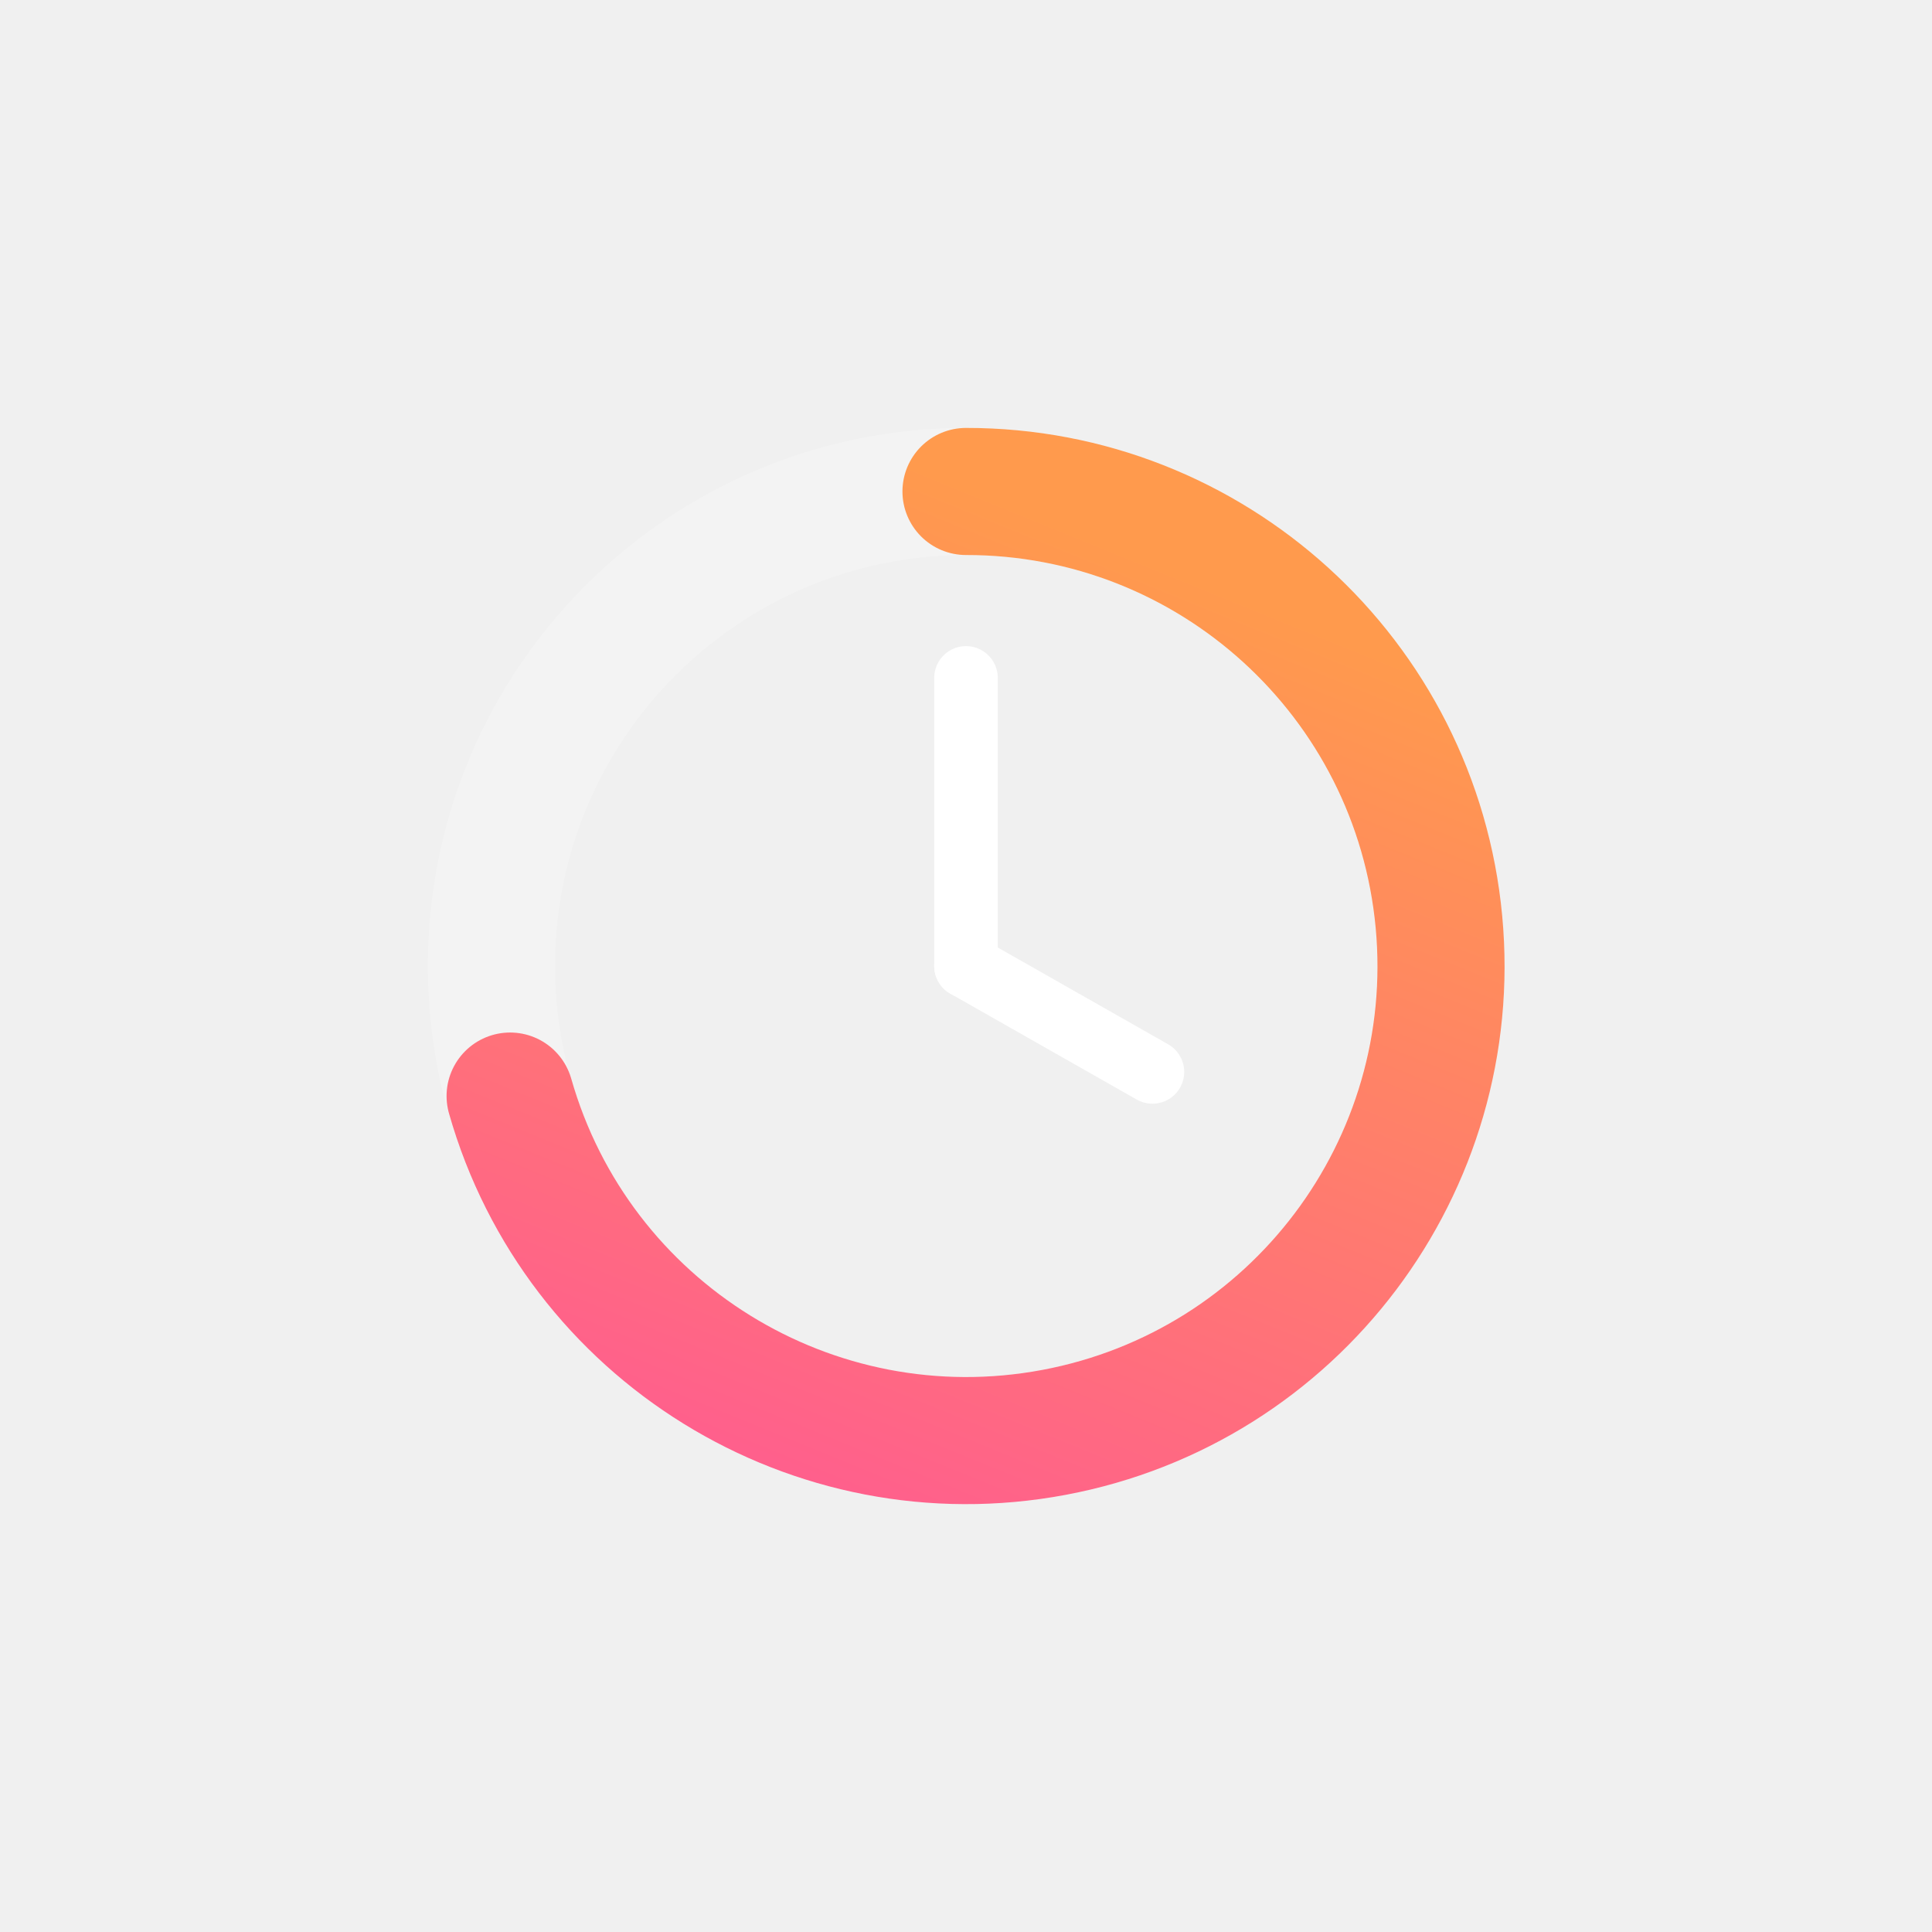
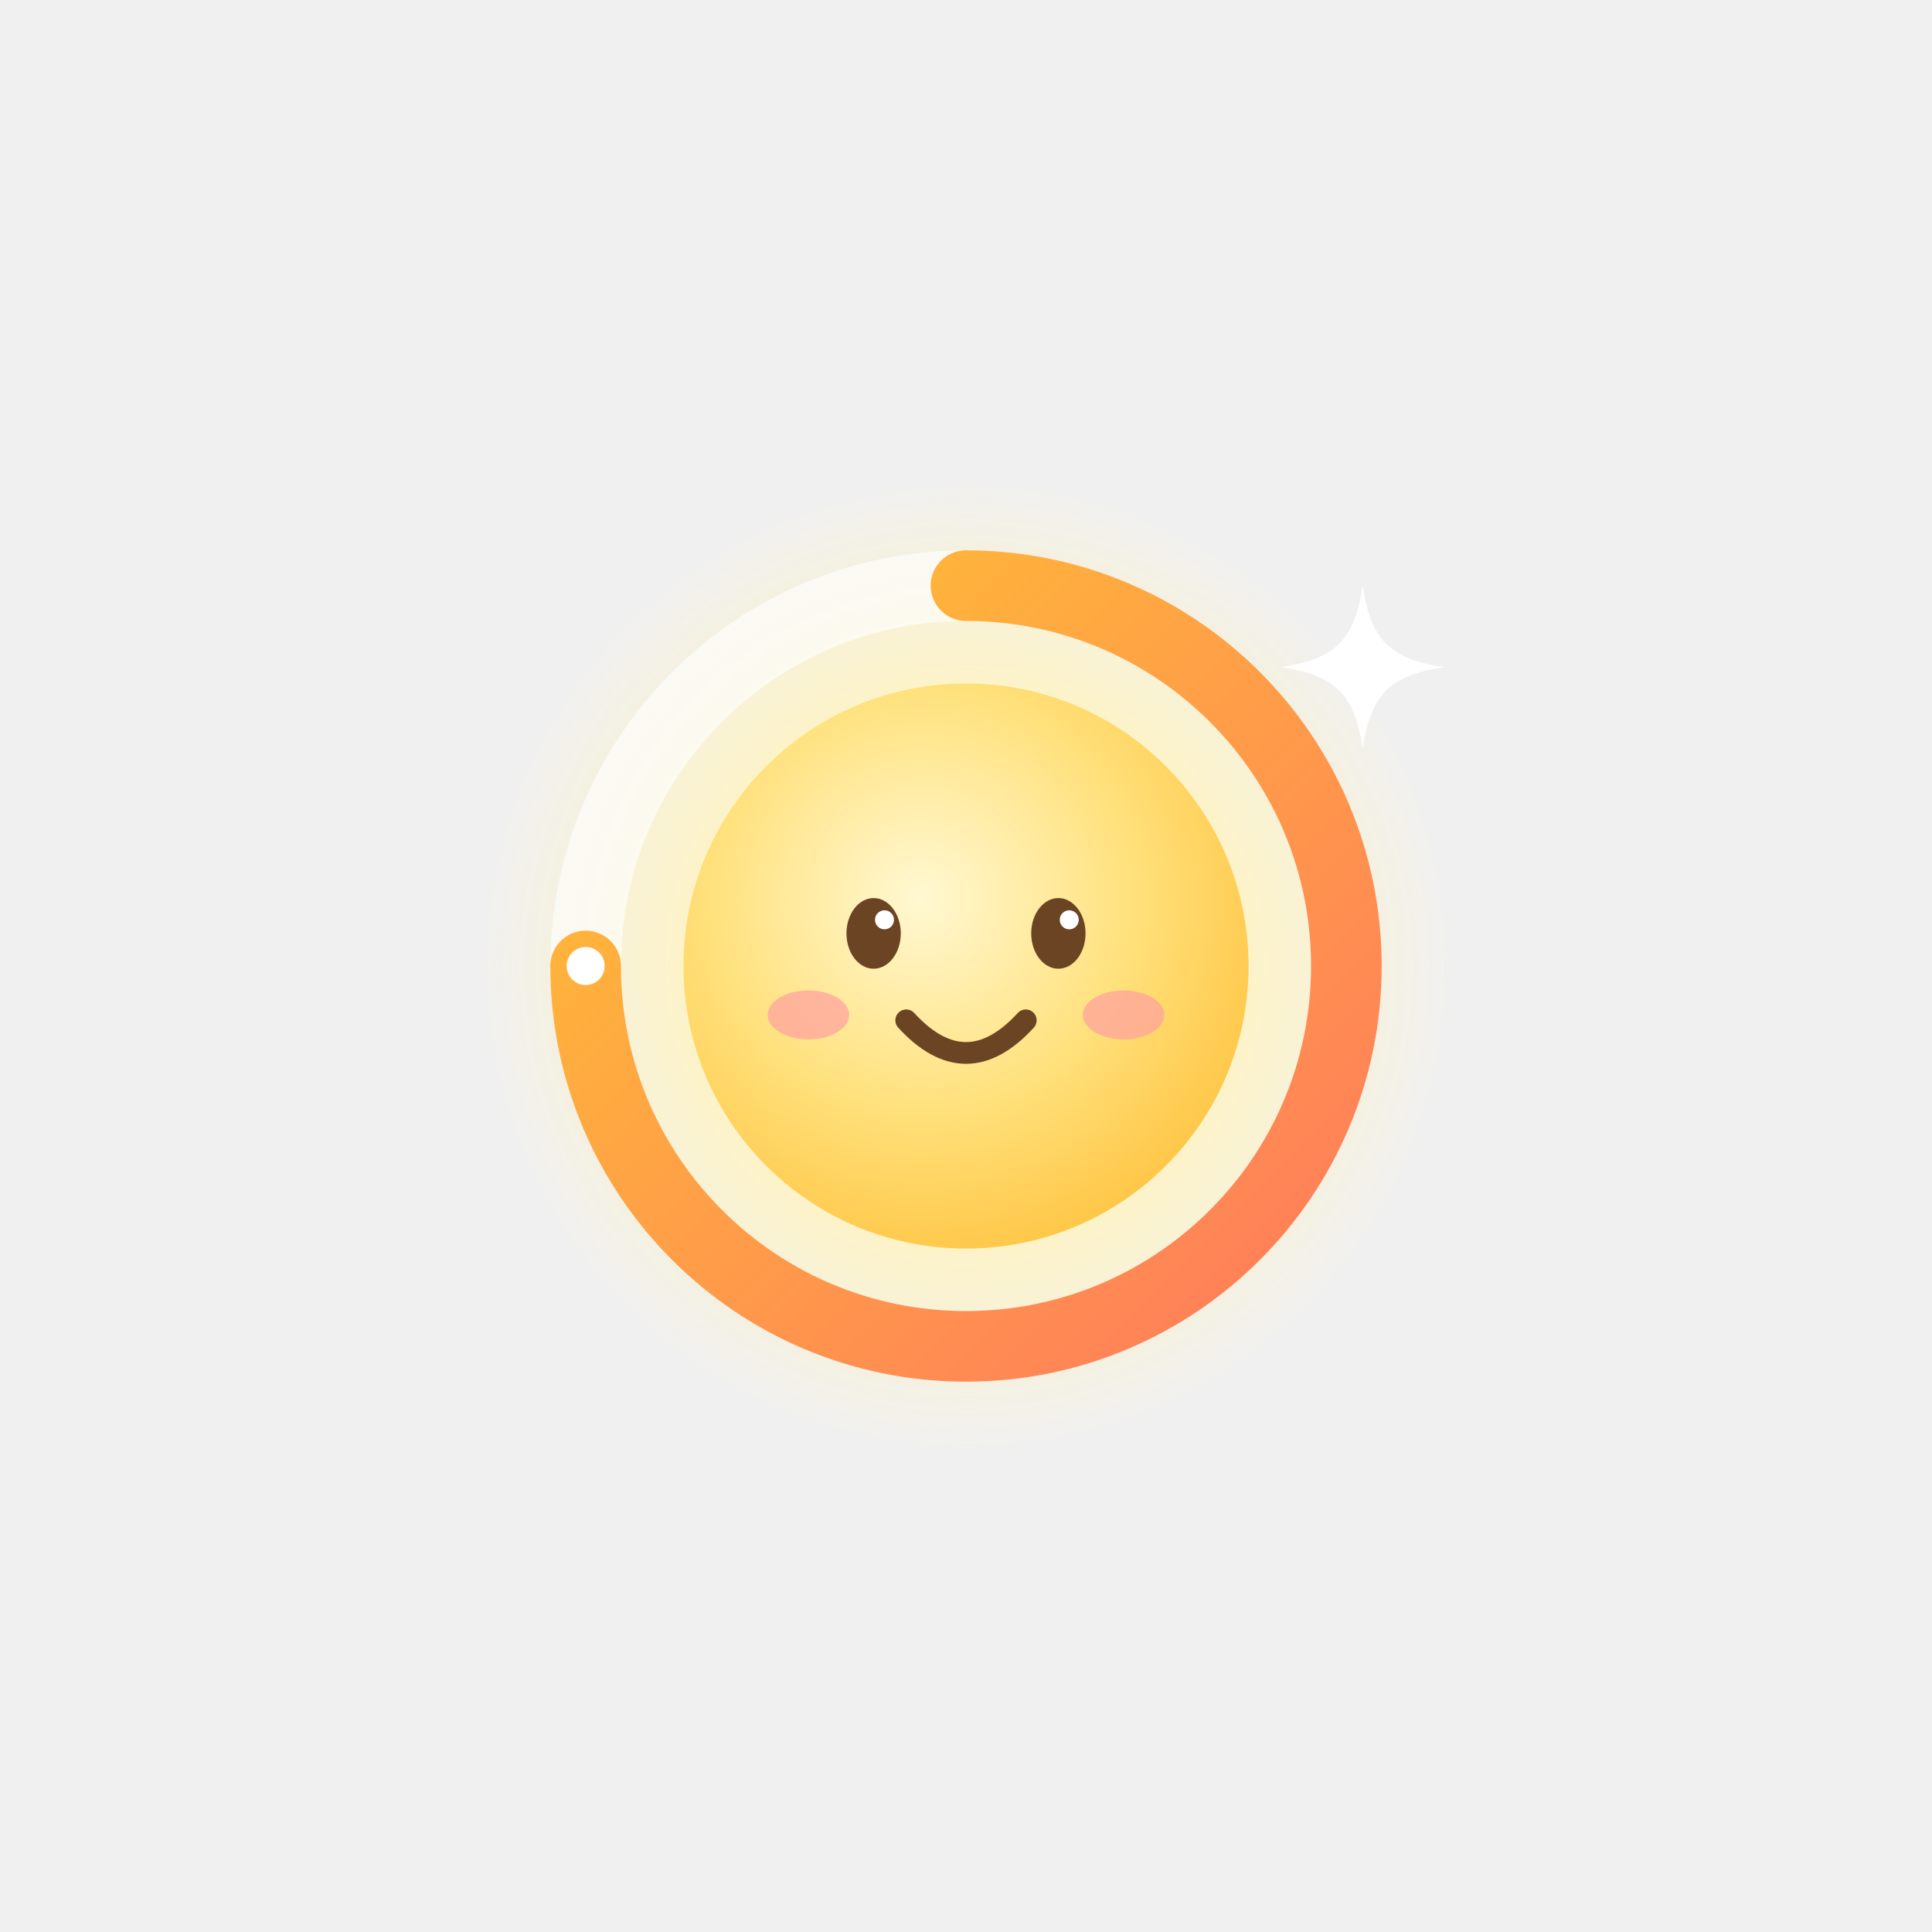
- <svg xmlns="http://www.w3.org/2000/svg" width="456" height="456" viewBox="0 0 456 456" version="1.1">
+ <svg xmlns="http://www.w3.org/2000/svg" width="512" height="512" viewBox="0 0 512 512">
  <defs>
-     <linearGradient id="arc" x1="0.5" y1="0" x2="0.1" y2="1">
-       <stop offset="0" stop-color="#FF9A4D" />
-       <stop offset="1" stop-color="#FF5D8F" />
+     <linearGradient id="sky" x1="0" y1="0" x2="0" y2="1">
+       <stop offset="0" stop-color="#78BFFF" />
+       <stop offset="0.62" stop-color="#D6EFFF" />
+       <stop offset="1" stop-color="#FFE6BC" />
    </linearGradient>
+     <radialGradient id="sun" cx="0.42" cy="0.38" r="0.7">
+       <stop offset="0" stop-color="#FFF8D2" />
+       <stop offset="0.55" stop-color="#FFE07A" />
+       <stop offset="1" stop-color="#FFC23E" />
+     </radialGradient>
+     <linearGradient id="ray" x1="0" y1="0" x2="1" y2="1">
+       <stop offset="0" stop-color="#FFC233" />
+       <stop offset="1" stop-color="#FF7A5C" />
+     </linearGradient>
+     <radialGradient id="glow" cx="0.5" cy="0.5" r="0.5">
+       <stop offset="0.55" stop-color="#FFF4C2" stop-opacity="0.9" />
+       <stop offset="1" stop-color="#FFF4C2" stop-opacity="0" />
+     </radialGradient>
  </defs>
-   <circle cx="228" cy="228" r="112" fill="none" stroke="#FFFFFF" stroke-opacity="0.22" stroke-width="30" />
-   <path d="M 228 116 A 112 112 0 1 1 120.4 258.7" fill="none" stroke="url(#arc)" stroke-width="30" stroke-linecap="round" />
-   <path d="M 228 228 L 228 160" fill="none" stroke="#FFFFFF" stroke-width="15" stroke-linecap="round" />
-   <path d="M 228 228 L 272 253" fill="none" stroke="#FFFFFF" stroke-width="15" stroke-linecap="round" />
+   <g transform="translate(256 256) scale(0.72) translate(-256 -232)">
+     <circle cx="256" cy="232" r="178" fill="url(#glow)" />
+     <circle cx="256" cy="232" r="140" fill="none" stroke="#FFFFFF" stroke-opacity="0.6" stroke-width="26" />
+     <path d="M 256.0 92.0 A 140 140 0 1 1 116.0 232.0" fill="none" stroke="url(#ray)" stroke-width="26" stroke-linecap="round" />
+     <circle cx="116.0" cy="232.0" r="7" fill="#FFFFFF" />
+     <circle cx="256" cy="232" r="104" fill="url(#sun)" />
+     <ellipse cx="222" cy="220" rx="10" ry="13" fill="#6B4423" />
+     <ellipse cx="290" cy="220" rx="10" ry="13" fill="#6B4423" />
+     <circle cx="226" cy="215" r="3.5" fill="#FFFFFF" />
+     <circle cx="294" cy="215" r="3.5" fill="#FFFFFF" />
+     <ellipse cx="198" cy="250" rx="15" ry="9" fill="#FF9F9F" opacity="0.7" />
+     <ellipse cx="314" cy="250" rx="15" ry="9" fill="#FF9F9F" opacity="0.7" />
+     <path d="M 234 252 Q 256 276 278 252" fill="none" stroke="#6B4423" stroke-width="8" stroke-linecap="round" />
+     <path d="M 402 92 C 405 112, 412 119, 432 122 C 412 125, 405 132, 402 152 C 399 132, 392 125, 372 122 C 392 119, 399 112, 402 92 Z" fill="#FFFFFF" />
+   </g>
</svg>
